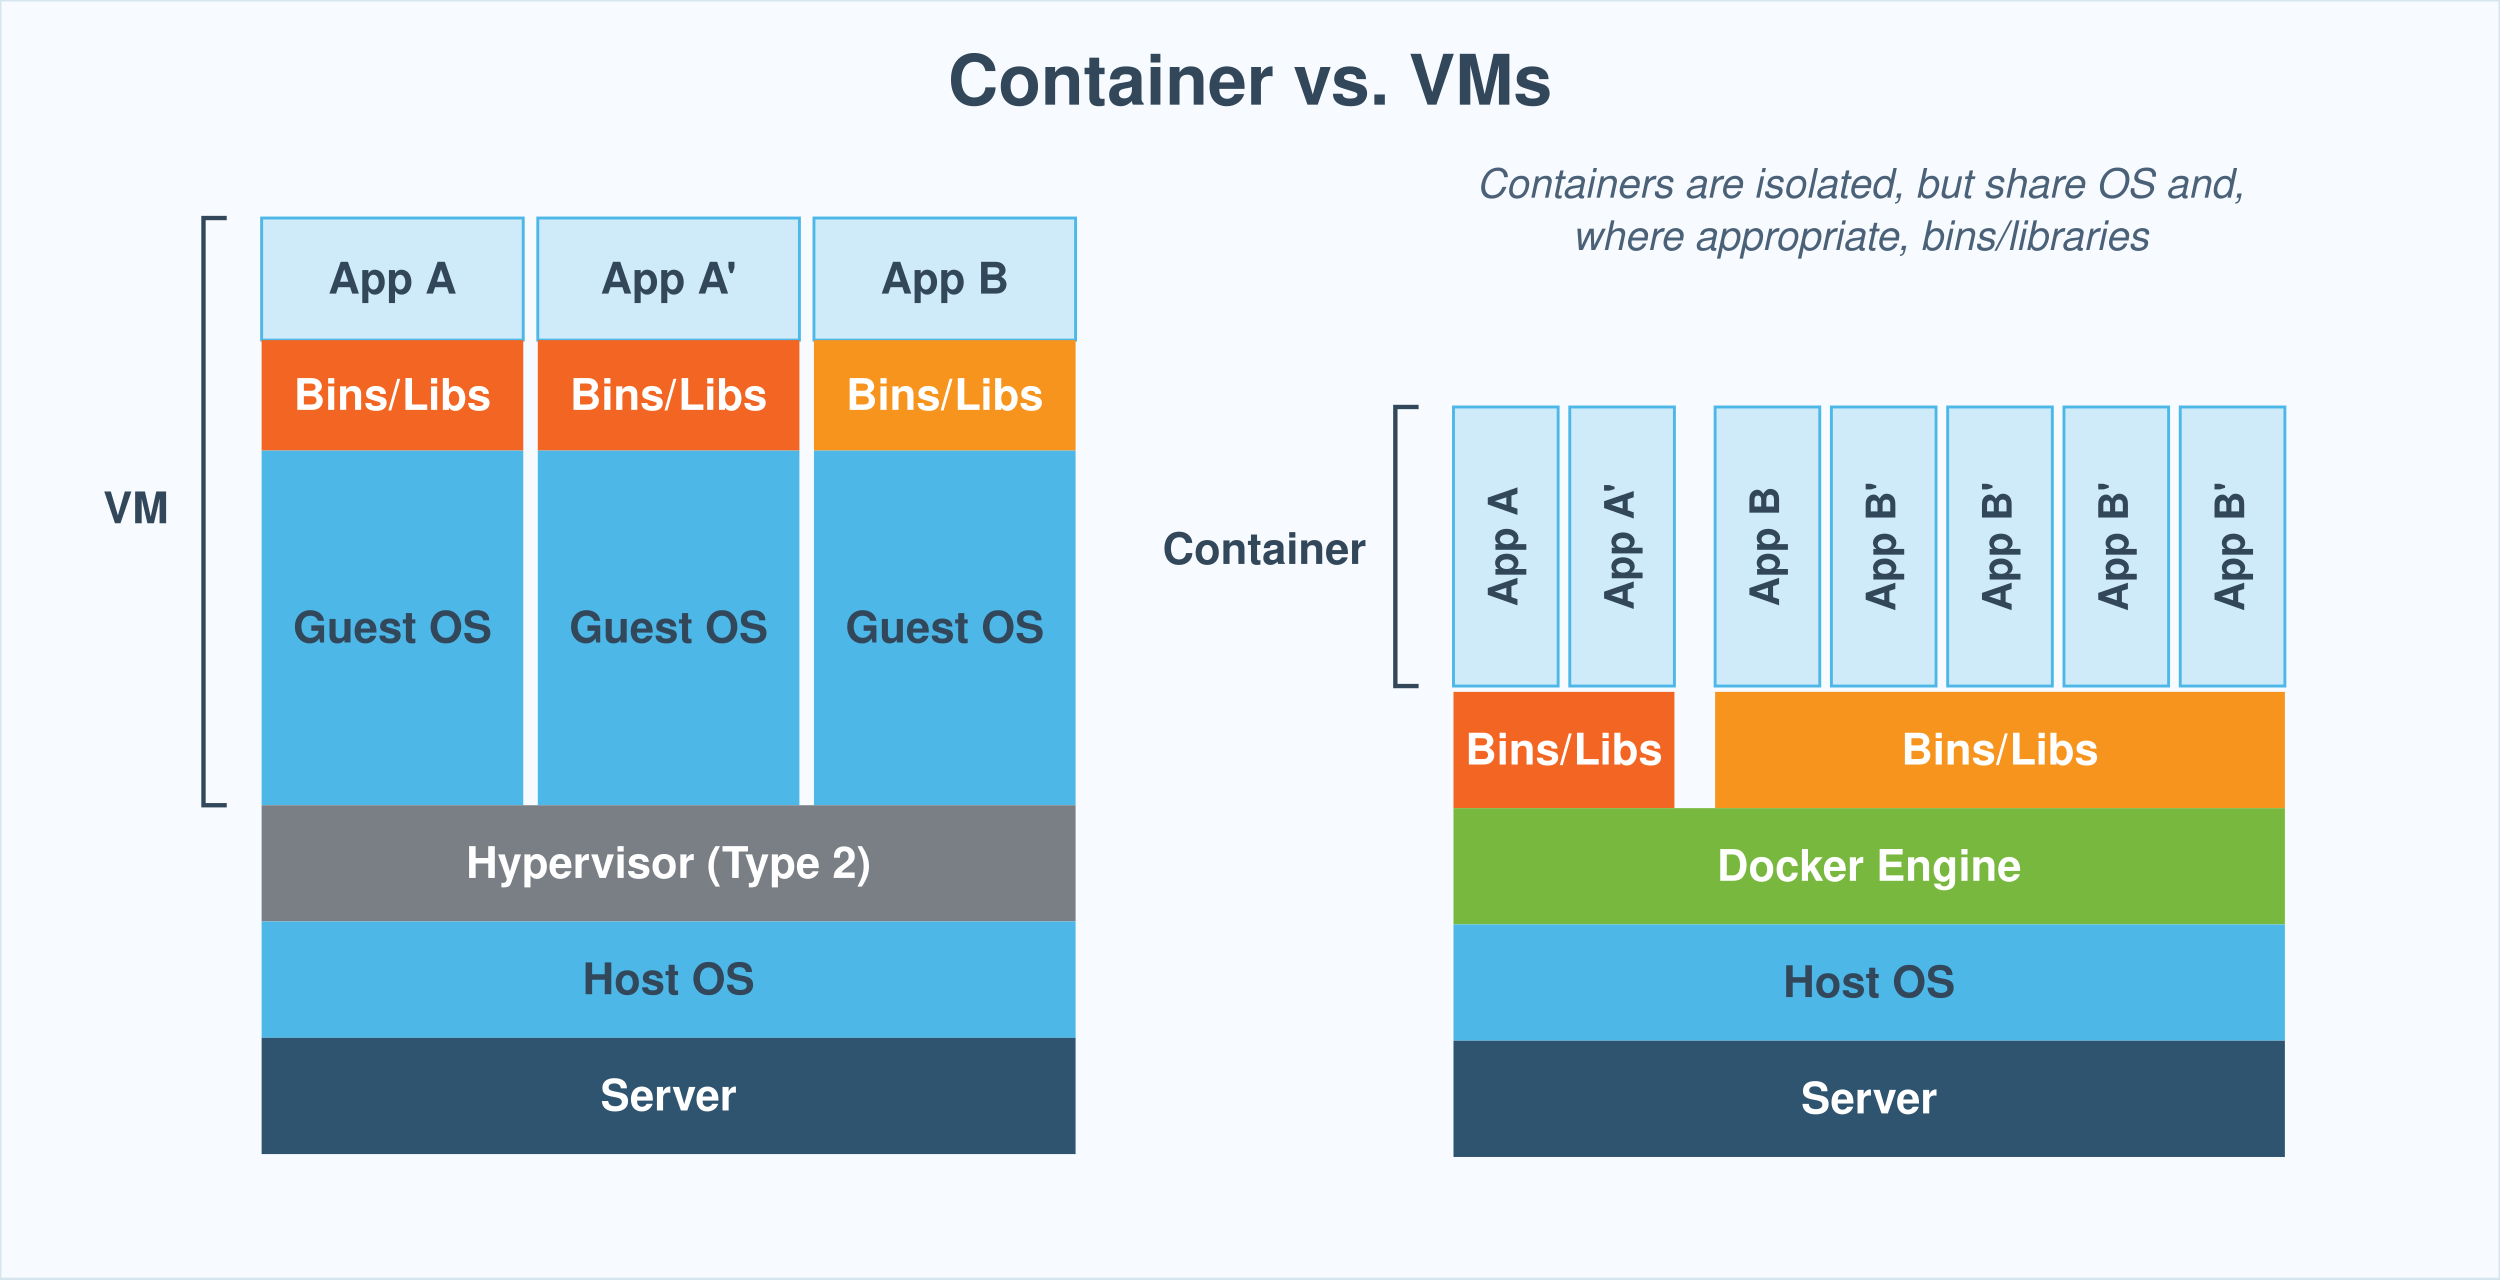
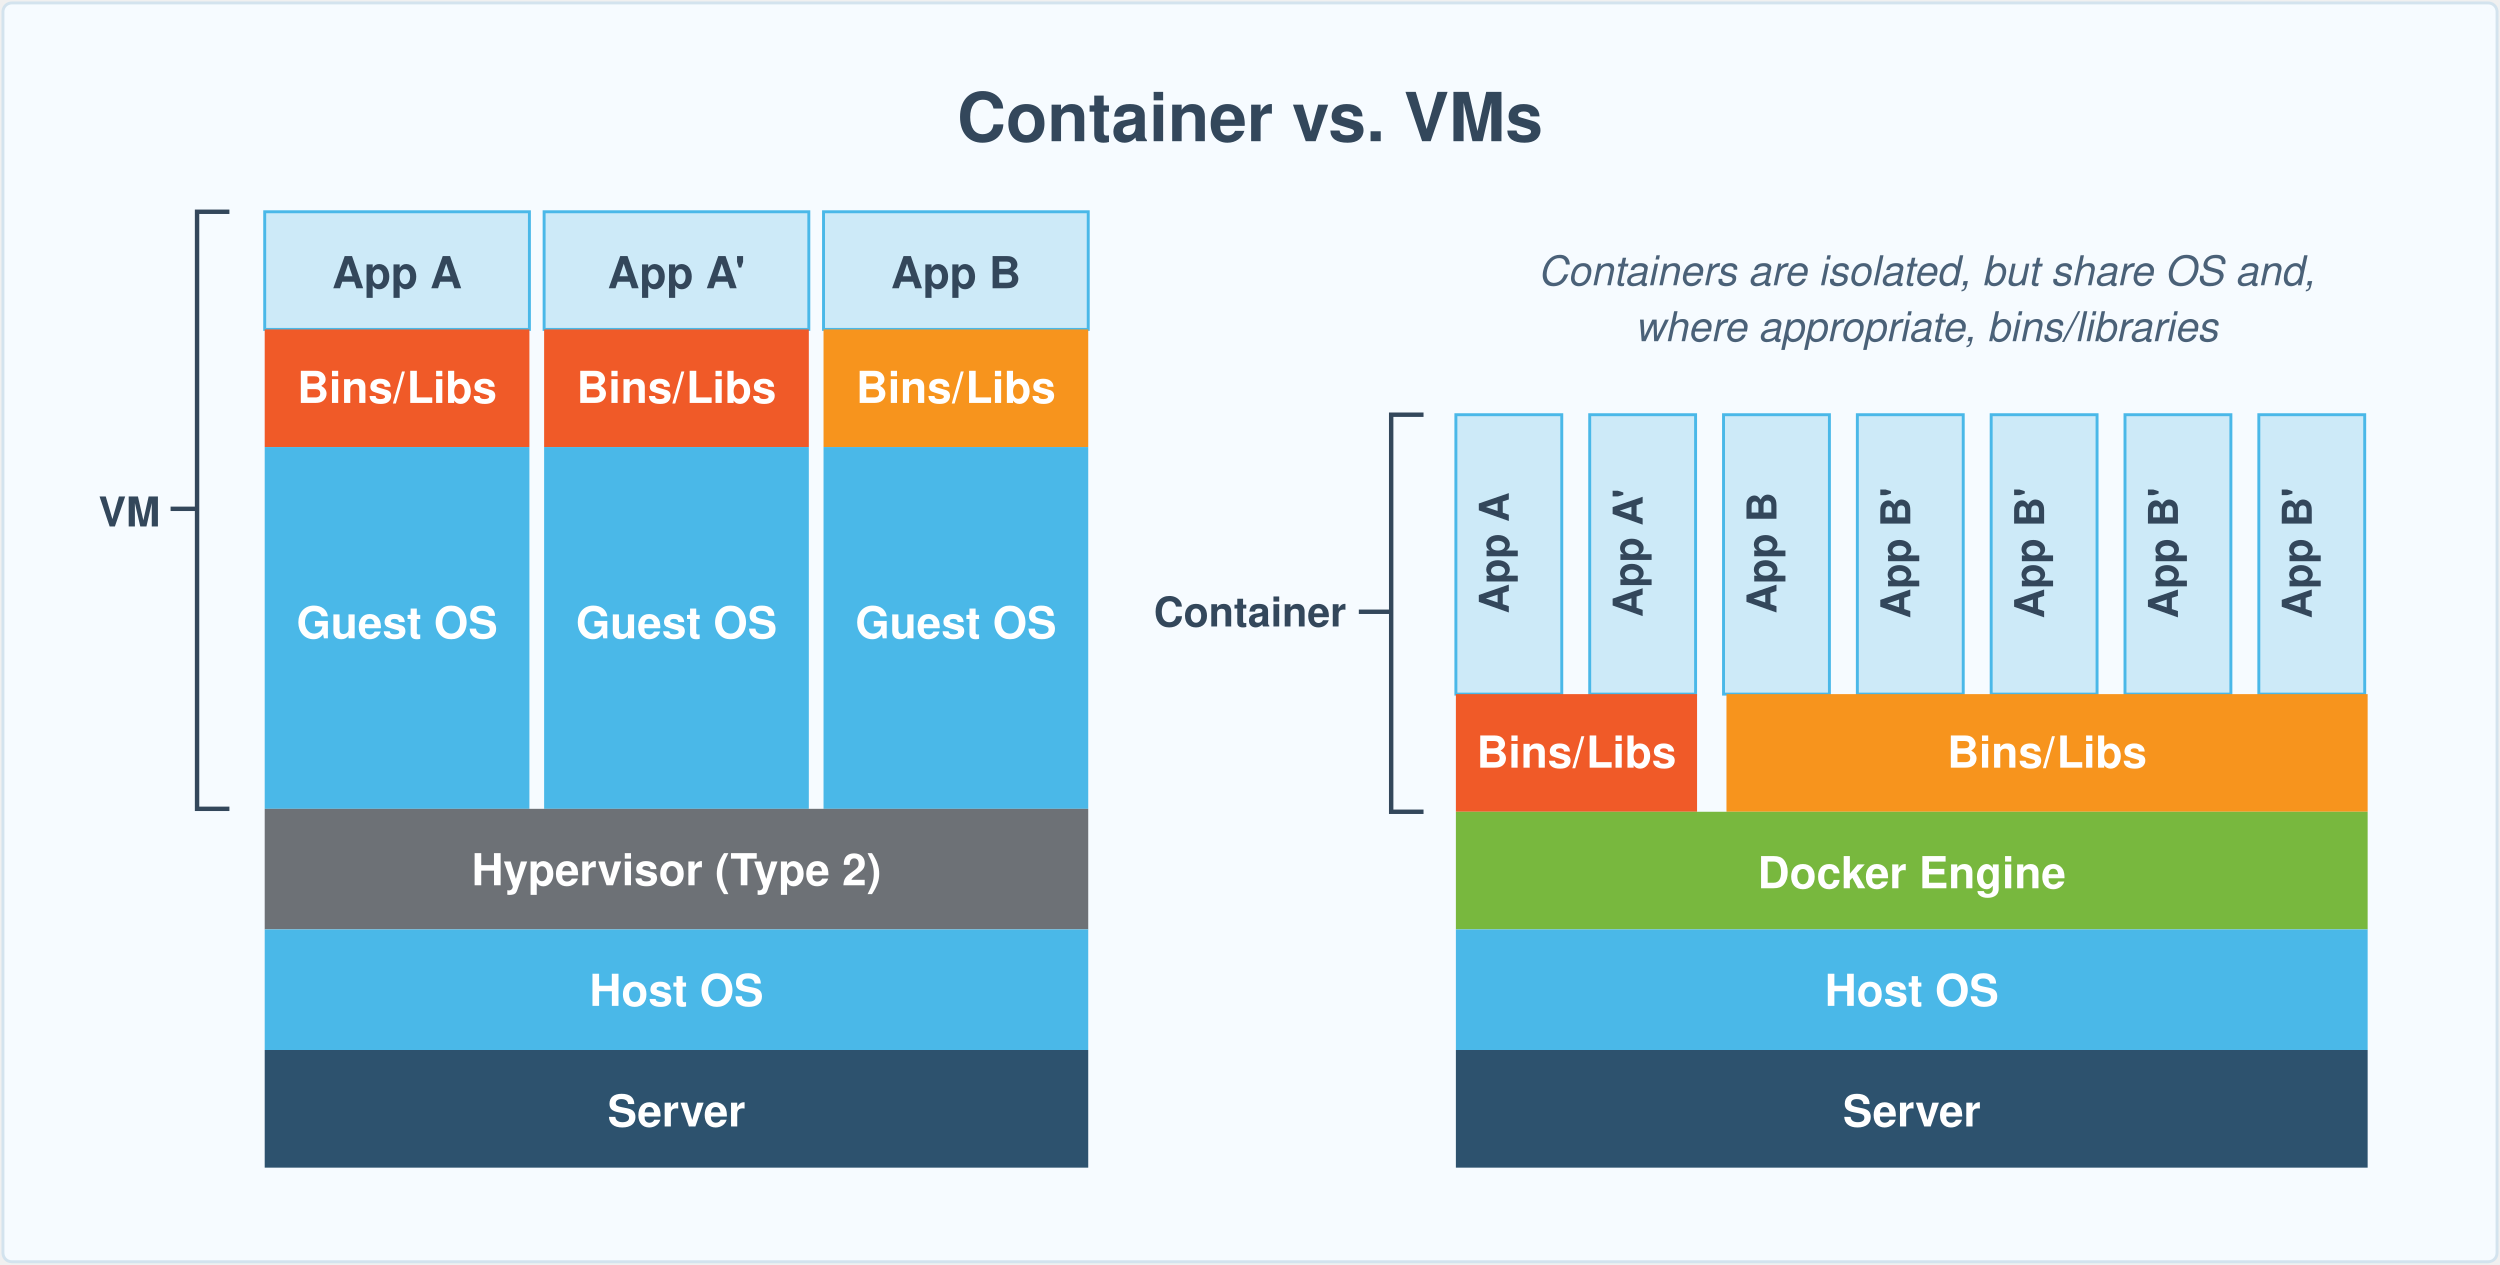
- <svg xmlns="http://www.w3.org/2000/svg" viewBox="0 0 860 440" font-family="Helvetica, Arial, sans-serif">
-   <rect width="860" height="440" fill="#f7fbff" stroke="#d6e4ee" />
-   <text x="430" y="36" text-anchor="middle" font-size="24" font-weight="700" fill="#33475b">Container vs. VMs</text>
-   <g font-size="15" font-weight="700" text-anchor="middle">
-     <rect x="90" y="75" width="90" height="42" fill="#cfeaf8" stroke="#4db8e8" />
-     <text x="135" y="101" fill="#33475b">App A</text>
-     <rect x="185" y="75" width="90" height="42" fill="#cfeaf8" stroke="#4db8e8" />
-     <text x="230" y="101" fill="#33475b">App A'</text>
-     <rect x="280" y="75" width="90" height="42" fill="#cfeaf8" stroke="#4db8e8" />
-     <text x="325" y="101" fill="#33475b">App B</text>
-     <rect x="90" y="117" width="90" height="38" fill="#f26522" />
-     <text x="135" y="141" fill="#fff">Bins/Libs</text>
-     <rect x="185" y="117" width="90" height="38" fill="#f26522" />
-     <text x="230" y="141" fill="#fff">Bins/Libs</text>
-     <rect x="280" y="117" width="90" height="38" fill="#f7941d" />
-     <text x="325" y="141" fill="#fff">Bins/Libs</text>
-     <rect x="90" y="155" width="90" height="122" fill="#4db8e8" />
-     <text x="135" y="221" fill="#33475b">Guest OS</text>
-     <rect x="185" y="155" width="90" height="122" fill="#4db8e8" />
-     <text x="230" y="221" fill="#33475b">Guest OS</text>
-     <rect x="280" y="155" width="90" height="122" fill="#4db8e8" />
-     <text x="325" y="221" fill="#33475b">Guest OS</text>
-     <rect x="90" y="277" width="280" height="40" fill="#7a7f85" />
-     <text x="230" y="302" fill="#fff">Hypervisor (Type 2)</text>
-     <rect x="90" y="317" width="280" height="40" fill="#4db8e8" />
-     <text x="230" y="342" fill="#33475b">Host OS</text>
-     <rect x="90" y="357" width="280" height="40" fill="#2f5470" />
-     <text x="230" y="382" fill="#fff">Server</text>
-   </g>
-   <path d="M78 75 H70 V277 H78" fill="none" stroke="#33475b" stroke-width="1.5" />
-   <text x="58" y="180" text-anchor="end" font-size="15" font-weight="700" fill="#33475b">VM</text>
-   <text x="640" y="68" text-anchor="middle" font-size="14" font-style="italic" fill="#4a6178">Containers are isolated, but share OS and,</text>
-   <text x="640" y="86" text-anchor="middle" font-size="14" font-style="italic" fill="#4a6178">where appropriate, bins/libraries</text>
-   <g font-size="14" font-weight="700" text-anchor="middle" fill="#33475b">
-     <rect x="500" y="140" width="36" height="96" fill="#cfeaf8" stroke="#4db8e8" />
-     <text transform="translate(522 188) rotate(-90)">App A</text>
-     <rect x="540" y="140" width="36" height="96" fill="#cfeaf8" stroke="#4db8e8" />
-     <text transform="translate(562 188) rotate(-90)">App A'</text>
-     <rect x="590" y="140" width="36" height="96" fill="#cfeaf8" stroke="#4db8e8" />
-     <text transform="translate(612 188) rotate(-90)">App B</text>
-     <rect x="630" y="140" width="36" height="96" fill="#cfeaf8" stroke="#4db8e8" />
-     <text transform="translate(652 188) rotate(-90)">App B'</text>
-     <rect x="670" y="140" width="36" height="96" fill="#cfeaf8" stroke="#4db8e8" />
-     <text transform="translate(692 188) rotate(-90)">App B'</text>
-     <rect x="710" y="140" width="36" height="96" fill="#cfeaf8" stroke="#4db8e8" />
-     <text transform="translate(732 188) rotate(-90)">App B'</text>
-     <rect x="750" y="140" width="36" height="96" fill="#cfeaf8" stroke="#4db8e8" />
-     <text transform="translate(772 188) rotate(-90)">App B'</text>
-   </g>
-   <g font-size="15" font-weight="700" text-anchor="middle">
-     <rect x="500" y="238" width="76" height="40" fill="#f26522" />
-     <text x="538" y="263" fill="#fff">Bins/Libs</text>
-     <rect x="590" y="238" width="196" height="40" fill="#f7941d" />
-     <text x="688" y="263" fill="#fff">Bins/Libs</text>
-     <rect x="500" y="278" width="286" height="40" fill="#78b83e" />
-     <text x="643" y="303" fill="#fff">Docker Engine</text>
-     <rect x="500" y="318" width="286" height="40" fill="#4db8e8" />
-     <text x="643" y="343" fill="#33475b">Host OS</text>
-     <rect x="500" y="358" width="286" height="40" fill="#2f5470" />
-     <text x="643" y="383" fill="#fff">Server</text>
-   </g>
-   <path d="M488 140 H480 V236 H488" fill="none" stroke="#33475b" stroke-width="1.5" />
-   <text x="470" y="194" text-anchor="end" font-size="15" font-weight="700" fill="#33475b">Container</text>
+ <svg xmlns="http://www.w3.org/2000/svg" viewBox="0 0 850 430" font-family="Helvetica, Arial, sans-serif" font-weight="700" text-anchor="middle">
+   <rect x="1" y="1" width="848" height="428" rx="3" fill="#f6fbff" stroke="#d3e3ee" />
+   <text x="425" y="48" font-size="23" fill="#33475b">Container vs. VMs</text>
+   <rect x="90" y="72" width="90" height="40" fill="#cdeaf8" stroke="#4ab8e8" />
+   <text x="135" y="98" font-size="15" fill="#33475b">App A</text>
+   <rect x="90" y="112" width="90" height="40" fill="#f05a28" />
+   <text x="135" y="137" font-size="15" fill="#fff">Bins/Libs</text>
+   <rect x="90" y="152" width="90" height="123" fill="#4ab8e8" />
+   <text x="135" y="217" font-size="15" fill="#fff">Guest OS</text>
+   <rect x="185" y="72" width="90" height="40" fill="#cdeaf8" stroke="#4ab8e8" />
+   <text x="230" y="98" font-size="15" fill="#33475b">App A'</text>
+   <rect x="185" y="112" width="90" height="40" fill="#f05a28" />
+   <text x="230" y="137" font-size="15" fill="#fff">Bins/Libs</text>
+   <rect x="185" y="152" width="90" height="123" fill="#4ab8e8" />
+   <text x="230" y="217" font-size="15" fill="#fff">Guest OS</text>
+   <rect x="280" y="72" width="90" height="40" fill="#cdeaf8" stroke="#4ab8e8" />
+   <text x="325" y="98" font-size="15" fill="#33475b">App B</text>
+   <rect x="280" y="112" width="90" height="40" fill="#f7941d" />
+   <text x="325" y="137" font-size="15" fill="#fff">Bins/Libs</text>
+   <rect x="280" y="152" width="90" height="123" fill="#4ab8e8" />
+   <text x="325" y="217" font-size="15" fill="#fff">Guest OS</text>
+   <rect x="90" y="275" width="280" height="41" fill="#6d7176" />
+   <text x="230" y="301" font-size="15" fill="#fff">Hypervisor (Type 2)</text>
+   <rect x="90" y="316" width="280" height="41" fill="#4ab8e8" />
+   <text x="230" y="342" font-size="15" fill="#fff">Host OS</text>
+   <rect x="90" y="357" width="280" height="40" fill="#2d526e" />
+   <text x="230" y="383" font-size="15" fill="#fff">Server</text>
+   <path d="M78 72 H67 V275 H78 M67 173 H58" fill="none" stroke="#33475b" stroke-width="1.5" />
+   <text x="44" y="179" font-size="14" fill="#33475b">VM</text>
+   <text x="655" y="97" font-size="14" font-style="italic" font-weight="400" fill="#4a6178">Containers are isolated, but share OS and,</text>
+   <text x="655" y="116" font-size="14" font-style="italic" font-weight="400" fill="#4a6178">where appropriate, bins/libraries</text>
+   <rect x="495.0" y="141" width="36" height="95" fill="#cdeaf8" stroke="#4ab8e8" />
+   <text transform="translate(513.0 188) rotate(-90)" font-size="14" fill="#33475b">App A</text>
+   <rect x="540.5" y="141" width="36" height="95" fill="#cdeaf8" stroke="#4ab8e8" />
+   <text transform="translate(558.5 188) rotate(-90)" font-size="14" fill="#33475b">App A'</text>
+   <rect x="586.0" y="141" width="36" height="95" fill="#cdeaf8" stroke="#4ab8e8" />
+   <text transform="translate(604.0 188) rotate(-90)" font-size="14" fill="#33475b">App B</text>
+   <rect x="631.5" y="141" width="36" height="95" fill="#cdeaf8" stroke="#4ab8e8" />
+   <text transform="translate(649.5 188) rotate(-90)" font-size="14" fill="#33475b">App B'</text>
+   <rect x="677.0" y="141" width="36" height="95" fill="#cdeaf8" stroke="#4ab8e8" />
+   <text transform="translate(695.0 188) rotate(-90)" font-size="14" fill="#33475b">App B'</text>
+   <rect x="722.5" y="141" width="36" height="95" fill="#cdeaf8" stroke="#4ab8e8" />
+   <text transform="translate(740.5 188) rotate(-90)" font-size="14" fill="#33475b">App B'</text>
+   <rect x="768.0" y="141" width="36" height="95" fill="#cdeaf8" stroke="#4ab8e8" />
+   <text transform="translate(786.0 188) rotate(-90)" font-size="14" fill="#33475b">App B'</text>
+   <rect x="495" y="236" width="82" height="40" fill="#f05a28" />
+   <text x="536" y="261" font-size="15" fill="#fff">Bins/Libs</text>
+   <rect x="587" y="236" width="218" height="40" fill="#f7941d" />
+   <text x="696" y="261" font-size="15" fill="#fff">Bins/Libs</text>
+   <rect x="495" y="276" width="310" height="40" fill="#78b83e" />
+   <text x="650" y="302" font-size="15" fill="#fff">Docker Engine</text>
+   <rect x="495" y="316" width="310" height="41" fill="#4ab8e8" />
+   <text x="650" y="342" font-size="15" fill="#fff">Host OS</text>
+   <rect x="495" y="357" width="310" height="40" fill="#2d526e" />
+   <text x="650" y="383" font-size="15" fill="#fff">Server</text>
+   <path d="M484 141 H473 V276 H484 M473 208 H462" fill="none" stroke="#33475b" stroke-width="1.5" />
+   <text x="425" y="213" font-size="14" fill="#33475b">Container</text>
</svg>
